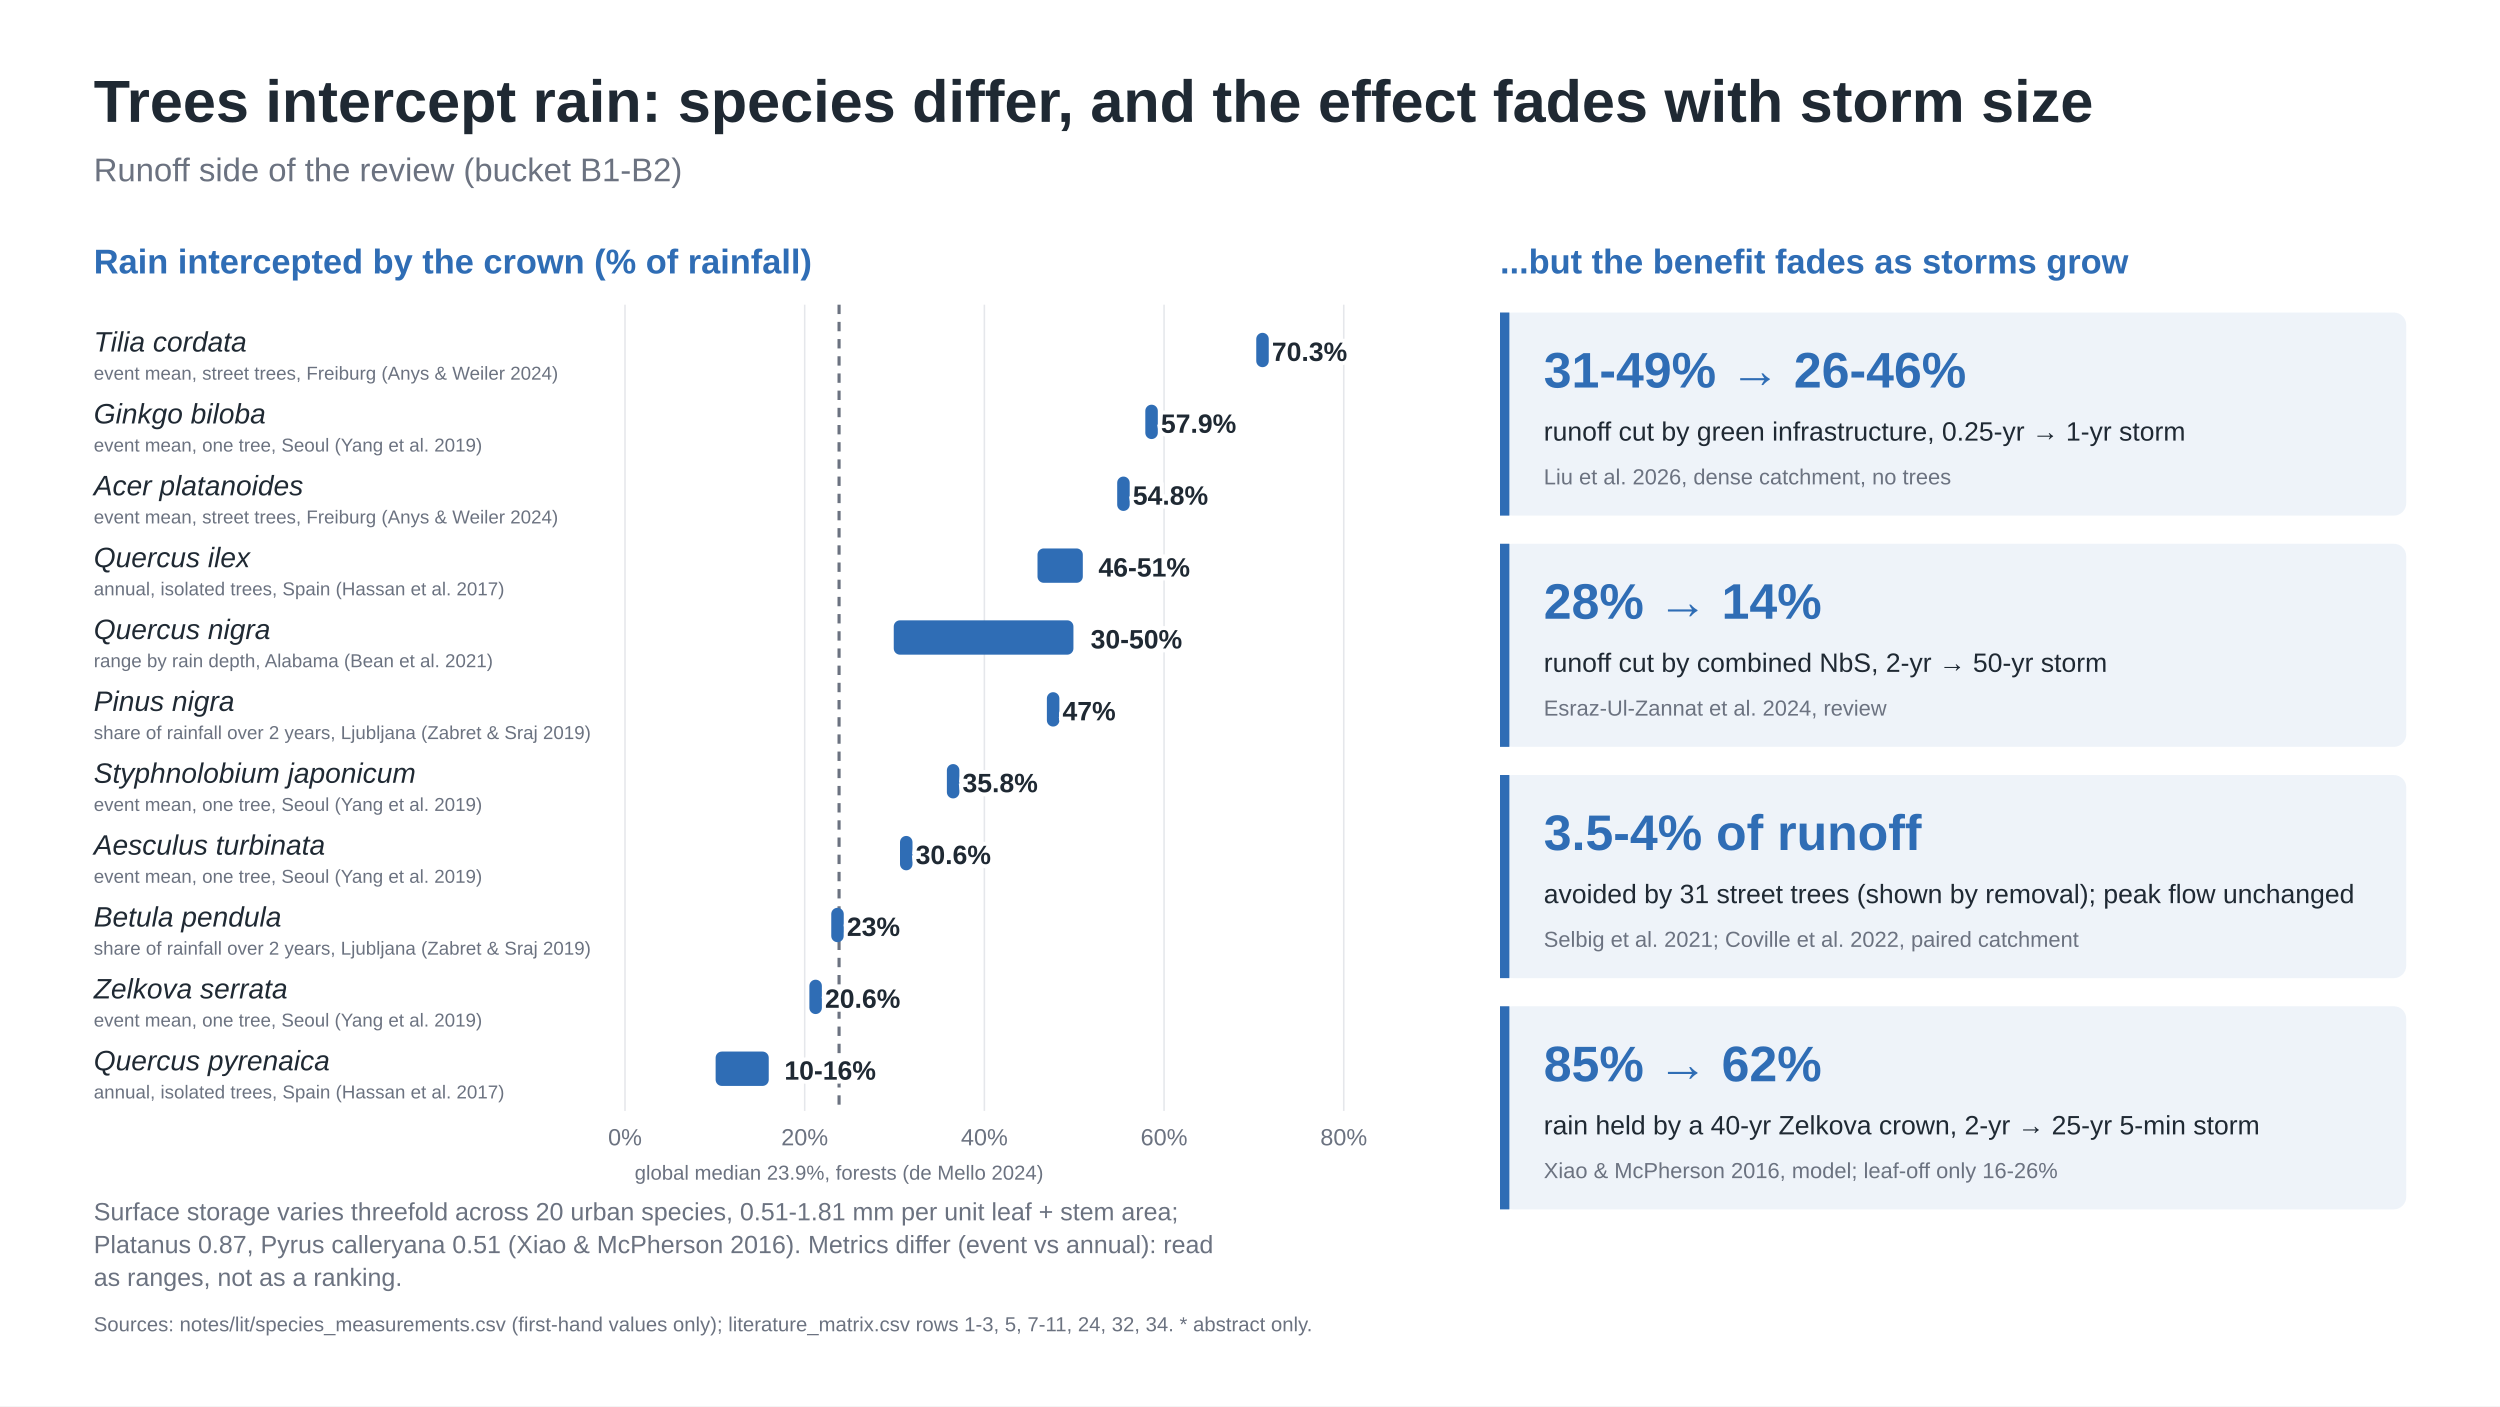
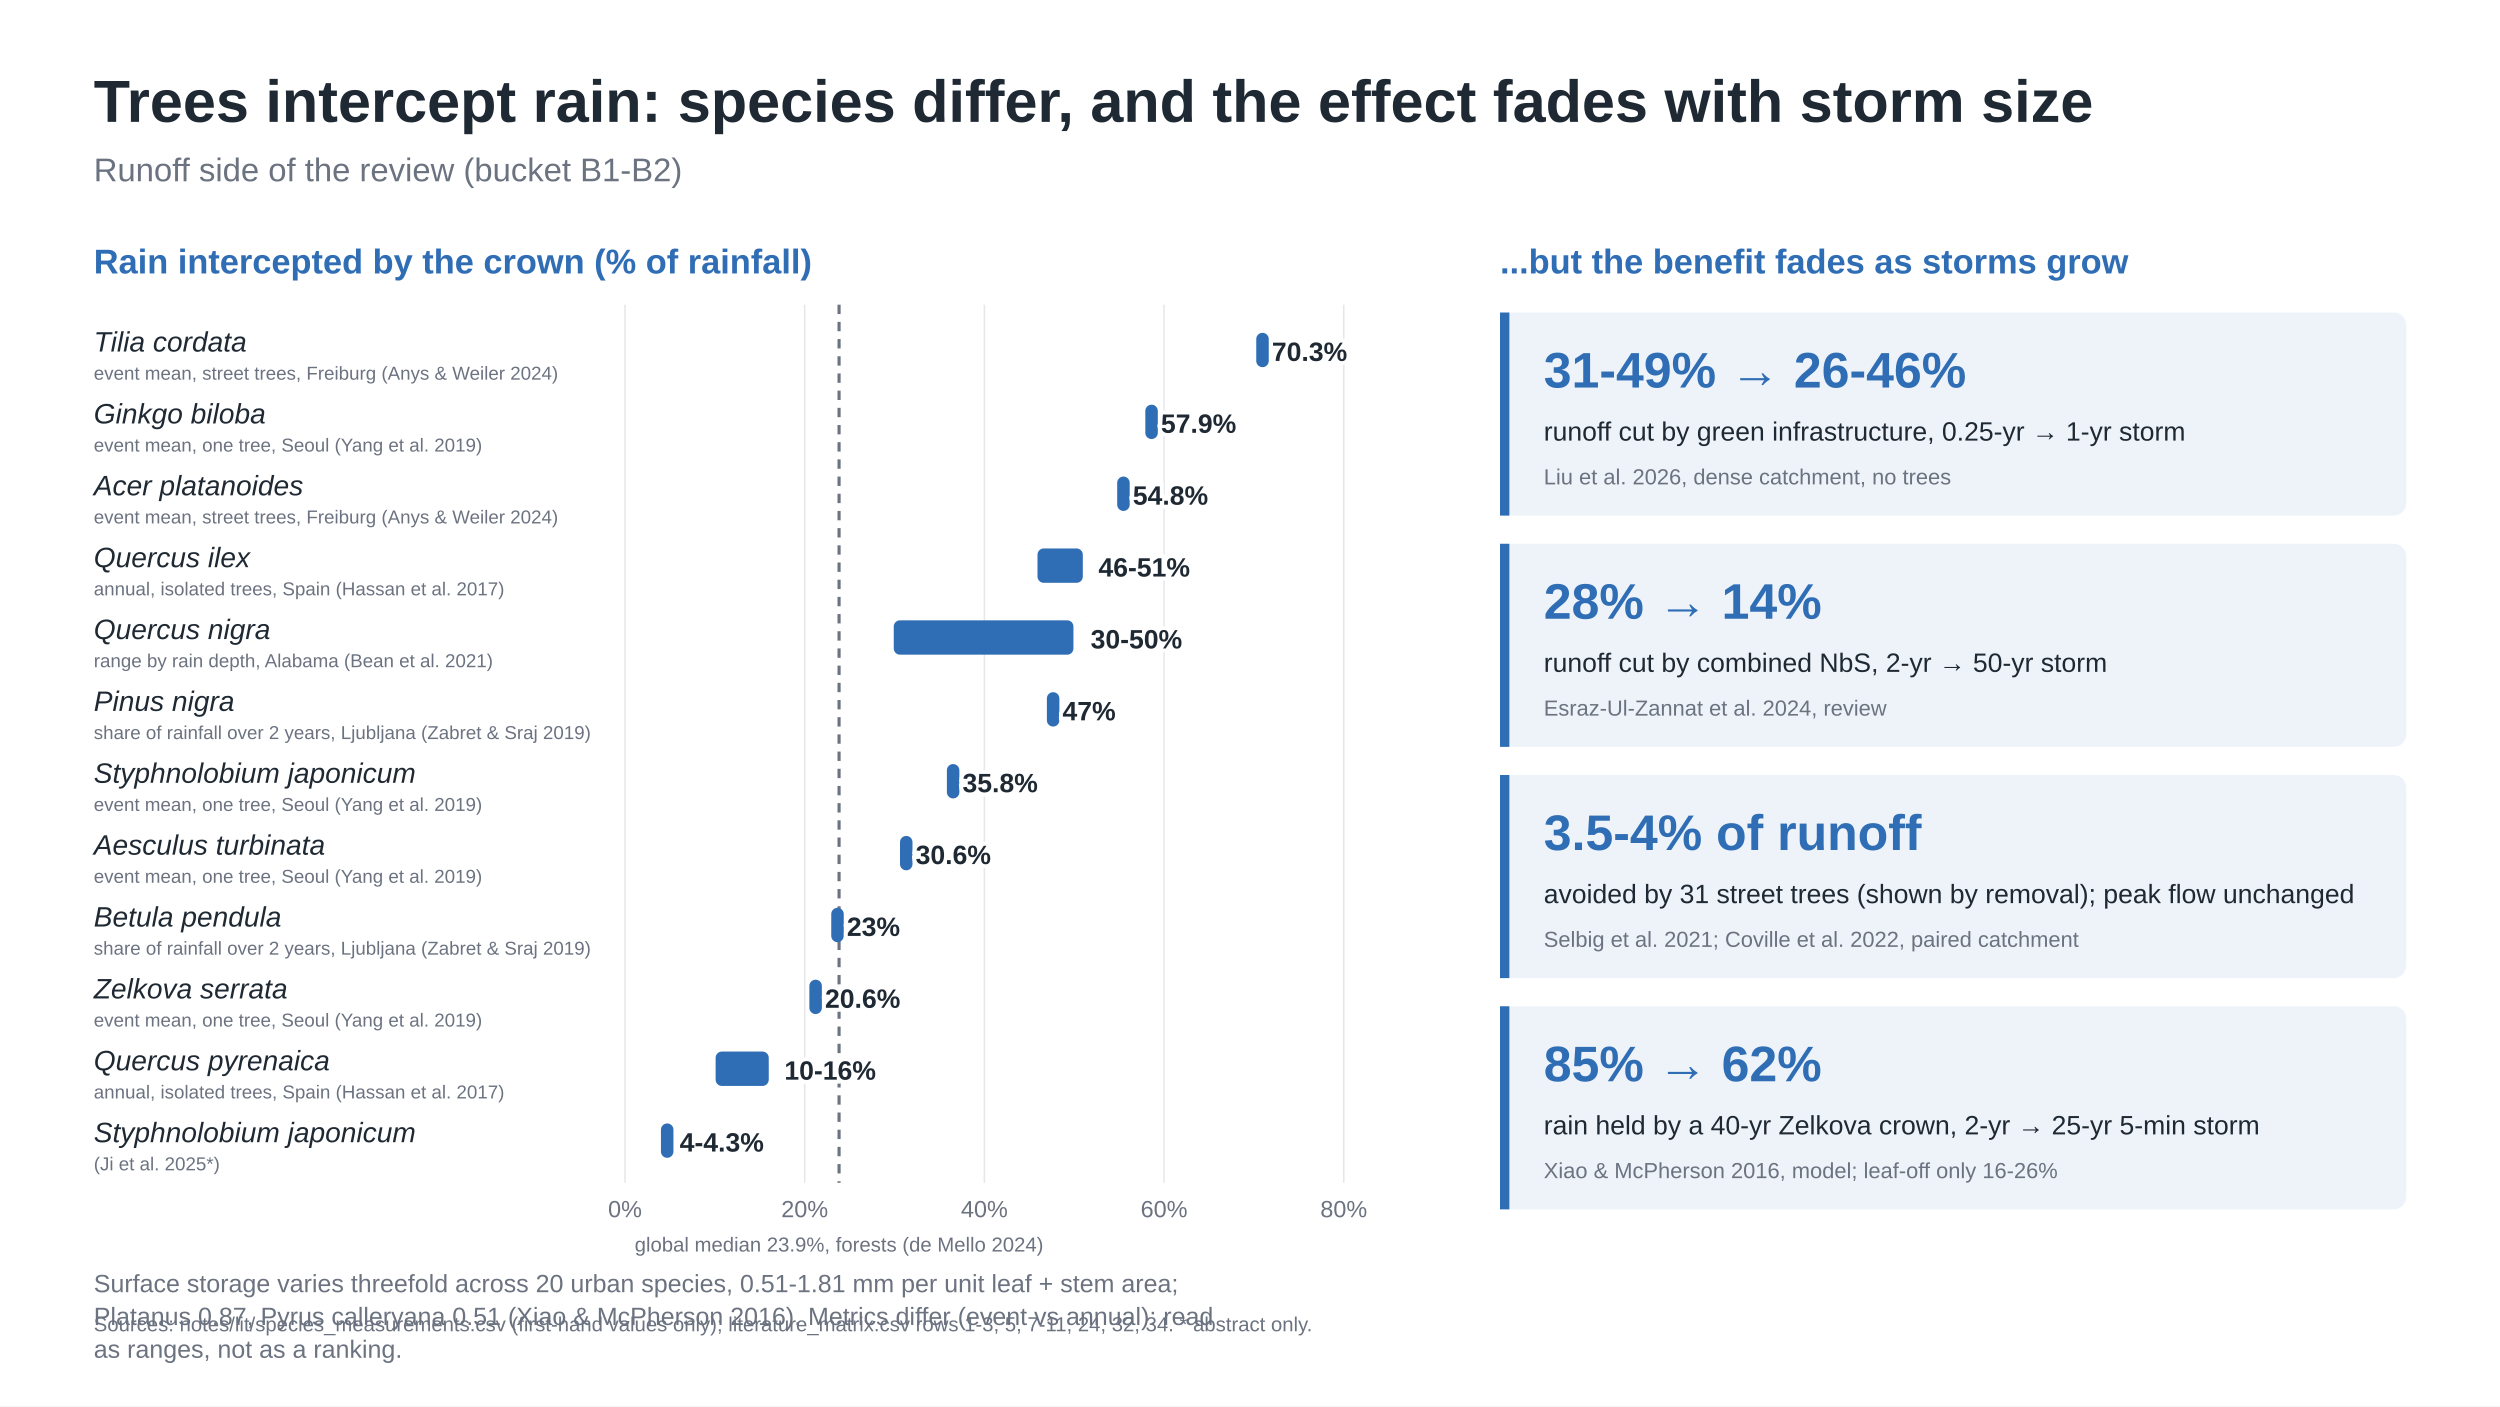
<svg xmlns="http://www.w3.org/2000/svg" width="1600" height="900" viewBox="0 0 1600 900" font-family="Arial, Helvetica, sans-serif">
  <defs>
    <marker id="arr" viewBox="0 0 10 10" refX="9" refY="5" markerWidth="7" markerHeight="7" orient="auto">
      <path d="M0,0 L10,5 L0,10 z" fill="#6B7280" />
    </marker>
  </defs>
  <rect width="1600" height="900" fill="#FFFFFF" />
  <text x="60" y="78" font-size="38" fill="#1F2933" font-weight="bold" text-anchor="start">Trees intercept rain: species differ, and the effect fades with storm size</text>
  <text x="60" y="116" font-size="21" fill="#6B7280" font-weight="normal" text-anchor="start">Runoff side of the review (bucket B1-B2)</text>
  <text x="60" y="175" font-size="22" fill="#2F6DB5" font-weight="bold" text-anchor="start">Rain intercepted by the crown (% of rainfall)</text>
-   <line x1="400" y1="195" x2="400" y2="711" stroke="#E5E7EB" stroke-width="1" />
-   <text x="400" y="733" font-size="15" fill="#6B7280" font-weight="normal" text-anchor="middle">0%</text>
-   <line x1="515" y1="195" x2="515" y2="711" stroke="#E5E7EB" stroke-width="1" />
-   <text x="515" y="733" font-size="15" fill="#6B7280" font-weight="normal" text-anchor="middle">20%</text>
-   <line x1="630" y1="195" x2="630" y2="711" stroke="#E5E7EB" stroke-width="1" />
-   <text x="630" y="733" font-size="15" fill="#6B7280" font-weight="normal" text-anchor="middle">40%</text>
-   <line x1="745" y1="195" x2="745" y2="711" stroke="#E5E7EB" stroke-width="1" />
-   <text x="745" y="733" font-size="15" fill="#6B7280" font-weight="normal" text-anchor="middle">60%</text>
-   <line x1="860" y1="195" x2="860" y2="711" stroke="#E5E7EB" stroke-width="1" />
-   <text x="860" y="733" font-size="15" fill="#6B7280" font-weight="normal" text-anchor="middle">80%</text>
-   <line x1="537" y1="195" x2="537" y2="711" stroke="#6B7280" stroke-width="2" stroke-dasharray="6 5" />
-   <text x="537" y="755" font-size="13" fill="#6B7280" font-weight="normal" text-anchor="middle">global median 23.9%, forests (de Mello 2024)</text>
+   <line x1="400" y1="195" x2="400" y2="757" stroke="#E5E7EB" stroke-width="1" />
+   <text x="400" y="779" font-size="15" fill="#6B7280" font-weight="normal" text-anchor="middle">0%</text>
+   <line x1="515" y1="195" x2="515" y2="757" stroke="#E5E7EB" stroke-width="1" />
+   <text x="515" y="779" font-size="15" fill="#6B7280" font-weight="normal" text-anchor="middle">20%</text>
+   <line x1="630" y1="195" x2="630" y2="757" stroke="#E5E7EB" stroke-width="1" />
+   <text x="630" y="779" font-size="15" fill="#6B7280" font-weight="normal" text-anchor="middle">40%</text>
+   <line x1="745" y1="195" x2="745" y2="757" stroke="#E5E7EB" stroke-width="1" />
+   <text x="745" y="779" font-size="15" fill="#6B7280" font-weight="normal" text-anchor="middle">60%</text>
+   <line x1="860" y1="195" x2="860" y2="757" stroke="#E5E7EB" stroke-width="1" />
+   <text x="860" y="779" font-size="15" fill="#6B7280" font-weight="normal" text-anchor="middle">80%</text>
+   <line x1="537" y1="195" x2="537" y2="757" stroke="#6B7280" stroke-width="2" stroke-dasharray="6 5" />
+   <text x="537" y="801" font-size="13" fill="#6B7280" font-weight="normal" text-anchor="middle">global median 23.9%, forests (de Mello 2024)</text>
  <text x="60" y="225" font-size="18" fill="#1F2933" font-weight="normal" text-anchor="start" font-style="italic">Tilia cordata</text>
  <text x="60" y="243" font-size="12" fill="#6B7280" font-weight="normal" text-anchor="start">event mean, street trees, Freiburg (Anys &amp; Weiler 2024)</text>
  <rect x="804" y="213" width="8" height="22" rx="4" fill="#2F6DB5" fill-opacity="1.0" stroke="none" stroke-width="2" />
  <text x="814" y="231" font-size="17" fill="#1F2933" font-weight="bold" text-anchor="start" stroke="#FFFFFF" stroke-width="5" paint-order="stroke">70.3%</text>
  <text x="60" y="271" font-size="18" fill="#1F2933" font-weight="normal" text-anchor="start" font-style="italic">Ginkgo biloba</text>
  <text x="60" y="289" font-size="12" fill="#6B7280" font-weight="normal" text-anchor="start">event mean, one tree, Seoul (Yang et al. 2019)</text>
  <rect x="733" y="259" width="8" height="22" rx="4" fill="#2F6DB5" fill-opacity="1.0" stroke="none" stroke-width="2" />
  <text x="743" y="277" font-size="17" fill="#1F2933" font-weight="bold" text-anchor="start" stroke="#FFFFFF" stroke-width="5" paint-order="stroke">57.9%</text>
  <text x="60" y="317" font-size="18" fill="#1F2933" font-weight="normal" text-anchor="start" font-style="italic">Acer platanoides</text>
  <text x="60" y="335" font-size="12" fill="#6B7280" font-weight="normal" text-anchor="start">event mean, street trees, Freiburg (Anys &amp; Weiler 2024)</text>
  <rect x="715" y="305" width="8" height="22" rx="4" fill="#2F6DB5" fill-opacity="1.0" stroke="none" stroke-width="2" />
  <text x="725" y="323" font-size="17" fill="#1F2933" font-weight="bold" text-anchor="start" stroke="#FFFFFF" stroke-width="5" paint-order="stroke">54.8%</text>
  <text x="60" y="363" font-size="18" fill="#1F2933" font-weight="normal" text-anchor="start" font-style="italic">Quercus ilex</text>
  <text x="60" y="381" font-size="12" fill="#6B7280" font-weight="normal" text-anchor="start">annual, isolated trees, Spain (Hassan et al. 2017)</text>
  <rect x="664" y="351" width="29" height="22" rx="4" fill="#2F6DB5" fill-opacity="1.0" stroke="none" stroke-width="2" />
  <text x="703" y="369" font-size="17" fill="#1F2933" font-weight="bold" text-anchor="start" stroke="#FFFFFF" stroke-width="5" paint-order="stroke">46-51%</text>
  <text x="60" y="409" font-size="18" fill="#1F2933" font-weight="normal" text-anchor="start" font-style="italic">Quercus nigra</text>
  <text x="60" y="427" font-size="12" fill="#6B7280" font-weight="normal" text-anchor="start">range by rain depth, Alabama (Bean et al. 2021)</text>
  <rect x="572" y="397" width="115" height="22" rx="4" fill="#2F6DB5" fill-opacity="1.0" stroke="none" stroke-width="2" />
  <text x="698" y="415" font-size="17" fill="#1F2933" font-weight="bold" text-anchor="start" stroke="#FFFFFF" stroke-width="5" paint-order="stroke">30-50%</text>
  <text x="60" y="455" font-size="18" fill="#1F2933" font-weight="normal" text-anchor="start" font-style="italic">Pinus nigra</text>
  <text x="60" y="473" font-size="12" fill="#6B7280" font-weight="normal" text-anchor="start">share of rainfall over 2 years, Ljubljana (Zabret &amp; Sraj 2019)</text>
  <rect x="670" y="443" width="8" height="22" rx="4" fill="#2F6DB5" fill-opacity="1.0" stroke="none" stroke-width="2" />
  <text x="680" y="461" font-size="17" fill="#1F2933" font-weight="bold" text-anchor="start" stroke="#FFFFFF" stroke-width="5" paint-order="stroke">47%</text>
  <text x="60" y="501" font-size="18" fill="#1F2933" font-weight="normal" text-anchor="start" font-style="italic">Styphnolobium japonicum</text>
  <text x="60" y="519" font-size="12" fill="#6B7280" font-weight="normal" text-anchor="start">event mean, one tree, Seoul (Yang et al. 2019)</text>
  <rect x="606" y="489" width="8" height="22" rx="4" fill="#2F6DB5" fill-opacity="1.0" stroke="none" stroke-width="2" />
  <text x="616" y="507" font-size="17" fill="#1F2933" font-weight="bold" text-anchor="start" stroke="#FFFFFF" stroke-width="5" paint-order="stroke">35.8%</text>
  <text x="60" y="547" font-size="18" fill="#1F2933" font-weight="normal" text-anchor="start" font-style="italic">Aesculus turbinata</text>
  <text x="60" y="565" font-size="12" fill="#6B7280" font-weight="normal" text-anchor="start">event mean, one tree, Seoul (Yang et al. 2019)</text>
  <rect x="576" y="535" width="8" height="22" rx="4" fill="#2F6DB5" fill-opacity="1.0" stroke="none" stroke-width="2" />
  <text x="586" y="553" font-size="17" fill="#1F2933" font-weight="bold" text-anchor="start" stroke="#FFFFFF" stroke-width="5" paint-order="stroke">30.6%</text>
  <text x="60" y="593" font-size="18" fill="#1F2933" font-weight="normal" text-anchor="start" font-style="italic">Betula pendula</text>
  <text x="60" y="611" font-size="12" fill="#6B7280" font-weight="normal" text-anchor="start">share of rainfall over 2 years, Ljubljana (Zabret &amp; Sraj 2019)</text>
  <rect x="532" y="581" width="8" height="22" rx="4" fill="#2F6DB5" fill-opacity="1.0" stroke="none" stroke-width="2" />
  <text x="542" y="599" font-size="17" fill="#1F2933" font-weight="bold" text-anchor="start" stroke="#FFFFFF" stroke-width="5" paint-order="stroke">23%</text>
  <text x="60" y="639" font-size="18" fill="#1F2933" font-weight="normal" text-anchor="start" font-style="italic">Zelkova serrata</text>
  <text x="60" y="657" font-size="12" fill="#6B7280" font-weight="normal" text-anchor="start">event mean, one tree, Seoul (Yang et al. 2019)</text>
  <rect x="518" y="627" width="8" height="22" rx="4" fill="#2F6DB5" fill-opacity="1.0" stroke="none" stroke-width="2" />
  <text x="528" y="645" font-size="17" fill="#1F2933" font-weight="bold" text-anchor="start" stroke="#FFFFFF" stroke-width="5" paint-order="stroke">20.6%</text>
  <text x="60" y="685" font-size="18" fill="#1F2933" font-weight="normal" text-anchor="start" font-style="italic">Quercus pyrenaica</text>
  <text x="60" y="703" font-size="12" fill="#6B7280" font-weight="normal" text-anchor="start">annual, isolated trees, Spain (Hassan et al. 2017)</text>
  <rect x="458" y="673" width="34" height="22" rx="4" fill="#2F6DB5" fill-opacity="1.0" stroke="none" stroke-width="2" />
  <text x="502" y="691" font-size="17" fill="#1F2933" font-weight="bold" text-anchor="start" stroke="#FFFFFF" stroke-width="5" paint-order="stroke">10-16%</text>
-   <text x="60" y="781" font-size="16" fill="#6B7280" font-weight="normal" text-anchor="start">Surface storage varies threefold across 20 urban species, 0.51-1.81 mm per unit leaf + stem area;</text>
-   <text x="60" y="802" font-size="16" fill="#6B7280" font-weight="normal" text-anchor="start">Platanus 0.87, Pyrus calleryana 0.51 (Xiao &amp; McPherson 2016). Metrics differ (event vs annual): read</text>
-   <text x="60" y="823" font-size="16" fill="#6B7280" font-weight="normal" text-anchor="start">as ranges, not as a ranking.</text>
+   <text x="60" y="731" font-size="18" fill="#1F2933" font-weight="normal" text-anchor="start" font-style="italic">Styphnolobium japonicum</text>
+   <text x="60" y="749" font-size="12" fill="#6B7280" font-weight="normal" text-anchor="start"> (Ji et al. 2025*)</text>
+   <rect x="423" y="719" width="8" height="22" rx="4" fill="#2F6DB5" fill-opacity="1.0" stroke="none" stroke-width="2" />
+   <text x="435" y="737" font-size="17" fill="#1F2933" font-weight="bold" text-anchor="start" stroke="#FFFFFF" stroke-width="5" paint-order="stroke">4-4.3%</text>
+   <text x="60" y="827" font-size="16" fill="#6B7280" font-weight="normal" text-anchor="start">Surface storage varies threefold across 20 urban species, 0.51-1.81 mm per unit leaf + stem area;</text>
+   <text x="60" y="848" font-size="16" fill="#6B7280" font-weight="normal" text-anchor="start">Platanus 0.87, Pyrus calleryana 0.51 (Xiao &amp; McPherson 2016). Metrics differ (event vs annual): read</text>
+   <text x="60" y="869" font-size="16" fill="#6B7280" font-weight="normal" text-anchor="start">as ranges, not as a ranking.</text>
  <text x="960" y="175" font-size="22" fill="#2F6DB5" font-weight="bold" text-anchor="start">...but the benefit fades as storms grow</text>
  <rect x="960" y="200" width="580" height="130" rx="8" fill="#2F6DB5" fill-opacity="0.08" stroke="none" stroke-width="2" />
  <rect x="960" y="200" width="6" height="130" rx="0" fill="#2F6DB5" fill-opacity="1.0" stroke="none" stroke-width="2" />
  <text x="988" y="248" font-size="32" fill="#2F6DB5" font-weight="bold" text-anchor="start">31-49% → 26-46%</text>
  <text x="988" y="282" font-size="17" fill="#1F2933" font-weight="normal" text-anchor="start">runoff cut by green infrastructure, 0.25-yr → 1-yr storm</text>
  <text x="988" y="310" font-size="14" fill="#6B7280" font-weight="normal" text-anchor="start">Liu et al. 2026, dense catchment, no trees</text>
  <rect x="960" y="348" width="580" height="130" rx="8" fill="#2F6DB5" fill-opacity="0.08" stroke="none" stroke-width="2" />
  <rect x="960" y="348" width="6" height="130" rx="0" fill="#2F6DB5" fill-opacity="1.0" stroke="none" stroke-width="2" />
  <text x="988" y="396" font-size="32" fill="#2F6DB5" font-weight="bold" text-anchor="start">28% → 14%</text>
  <text x="988" y="430" font-size="17" fill="#1F2933" font-weight="normal" text-anchor="start">runoff cut by combined NbS, 2-yr → 50-yr storm</text>
  <text x="988" y="458" font-size="14" fill="#6B7280" font-weight="normal" text-anchor="start">Esraz-Ul-Zannat et al. 2024, review</text>
  <rect x="960" y="496" width="580" height="130" rx="8" fill="#2F6DB5" fill-opacity="0.08" stroke="none" stroke-width="2" />
  <rect x="960" y="496" width="6" height="130" rx="0" fill="#2F6DB5" fill-opacity="1.0" stroke="none" stroke-width="2" />
  <text x="988" y="544" font-size="32" fill="#2F6DB5" font-weight="bold" text-anchor="start">3.5-4% of runoff</text>
  <text x="988" y="578" font-size="17" fill="#1F2933" font-weight="normal" text-anchor="start">avoided by 31 street trees (shown by removal); peak flow unchanged</text>
  <text x="988" y="606" font-size="14" fill="#6B7280" font-weight="normal" text-anchor="start">Selbig et al. 2021; Coville et al. 2022, paired catchment</text>
  <rect x="960" y="644" width="580" height="130" rx="8" fill="#2F6DB5" fill-opacity="0.08" stroke="none" stroke-width="2" />
  <rect x="960" y="644" width="6" height="130" rx="0" fill="#2F6DB5" fill-opacity="1.0" stroke="none" stroke-width="2" />
  <text x="988" y="692" font-size="32" fill="#2F6DB5" font-weight="bold" text-anchor="start">85% → 62%</text>
  <text x="988" y="726" font-size="17" fill="#1F2933" font-weight="normal" text-anchor="start">rain held by a 40-yr Zelkova crown, 2-yr → 25-yr 5-min storm</text>
  <text x="988" y="754" font-size="14" fill="#6B7280" font-weight="normal" text-anchor="start">Xiao &amp; McPherson 2016, model; leaf-off only 16-26%</text>
  <text x="60" y="852" font-size="13" fill="#6B7280" font-weight="normal" text-anchor="start">Sources: notes/lit/species_measurements.csv (first-hand values only); literature_matrix.csv rows 1-3, 5, 7-11, 24, 32, 34. * abstract only.</text>
</svg>
